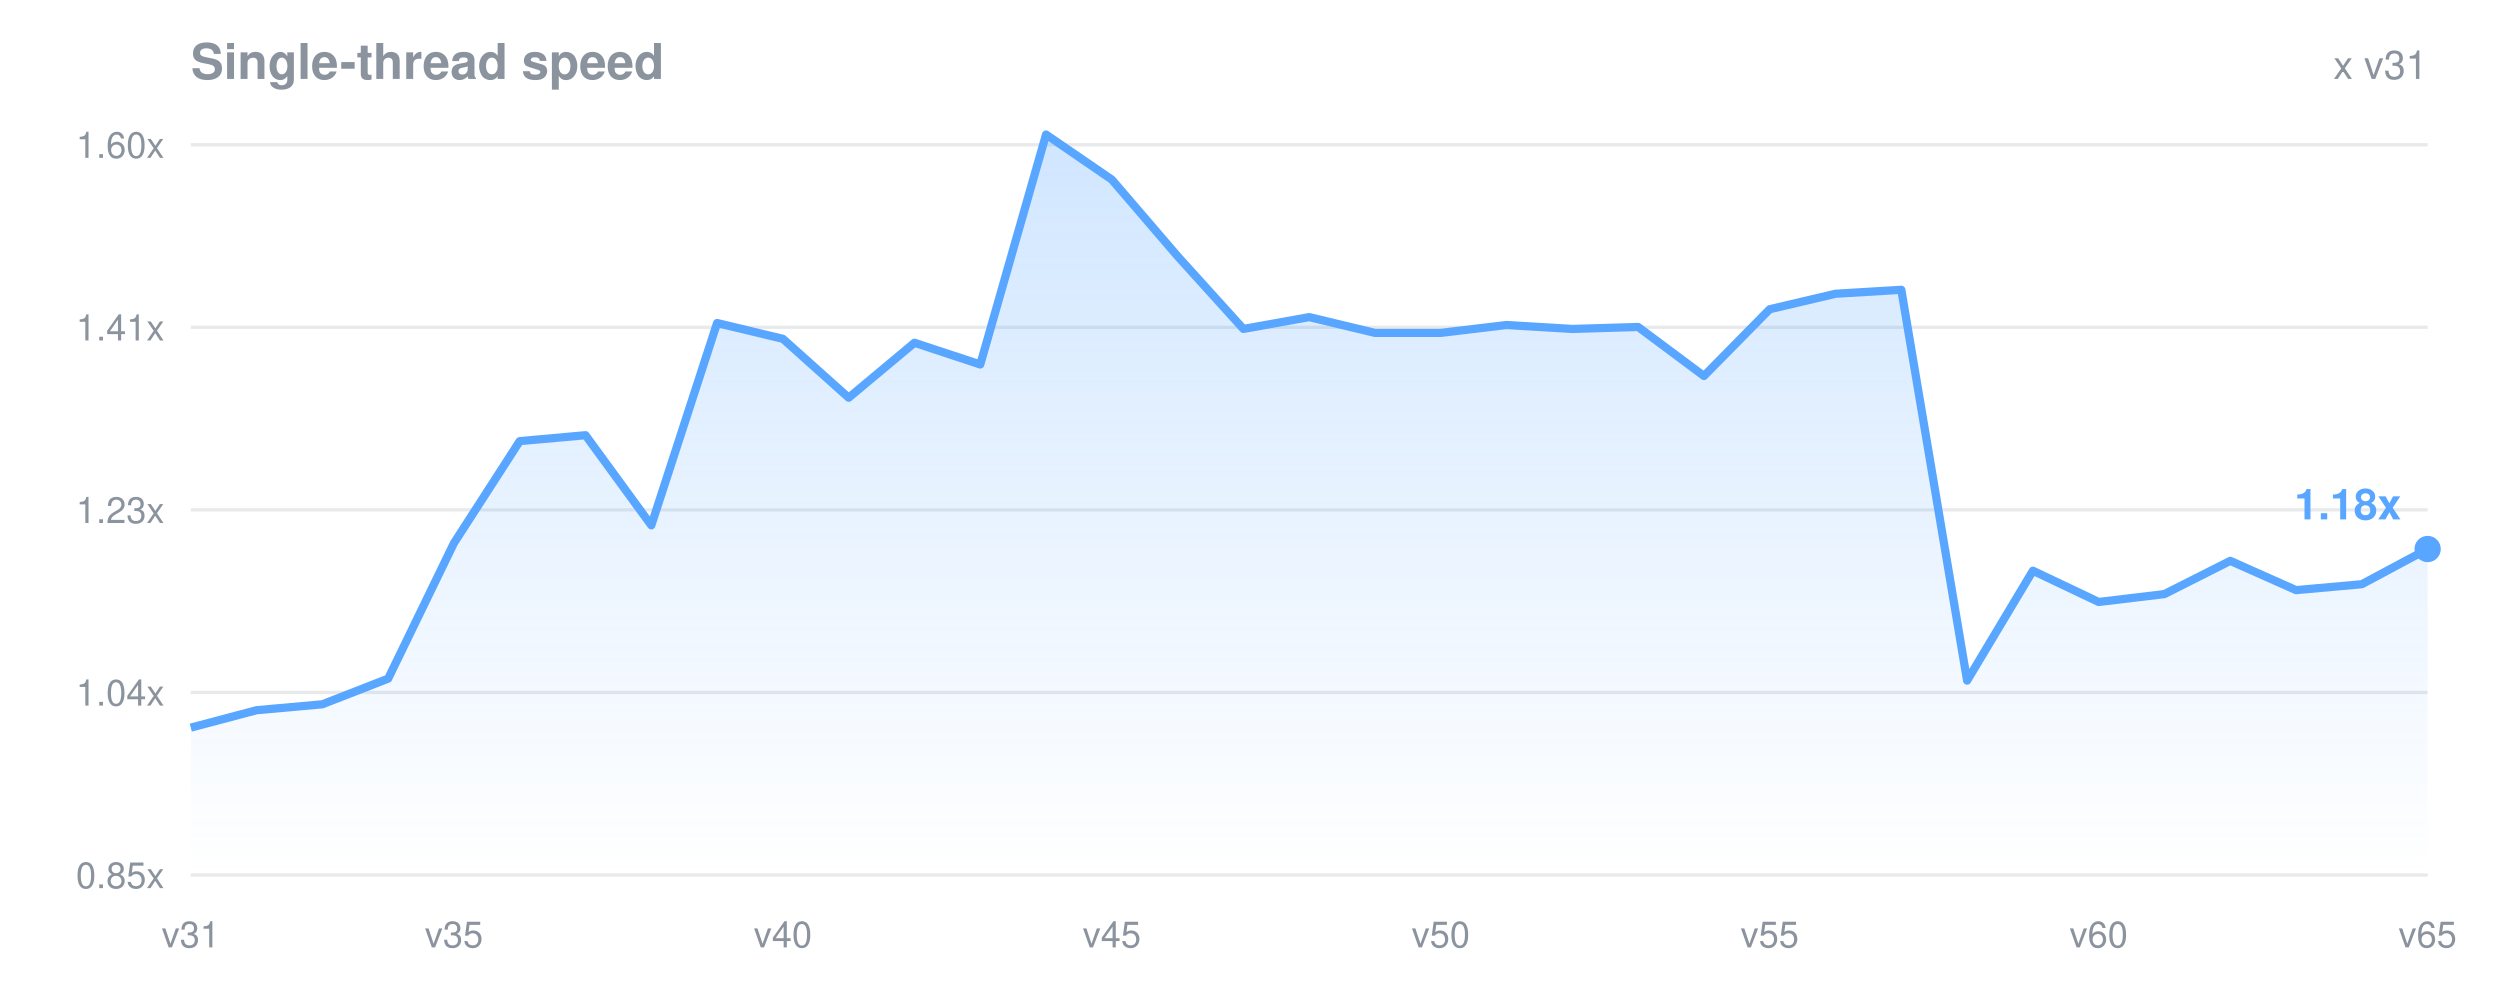
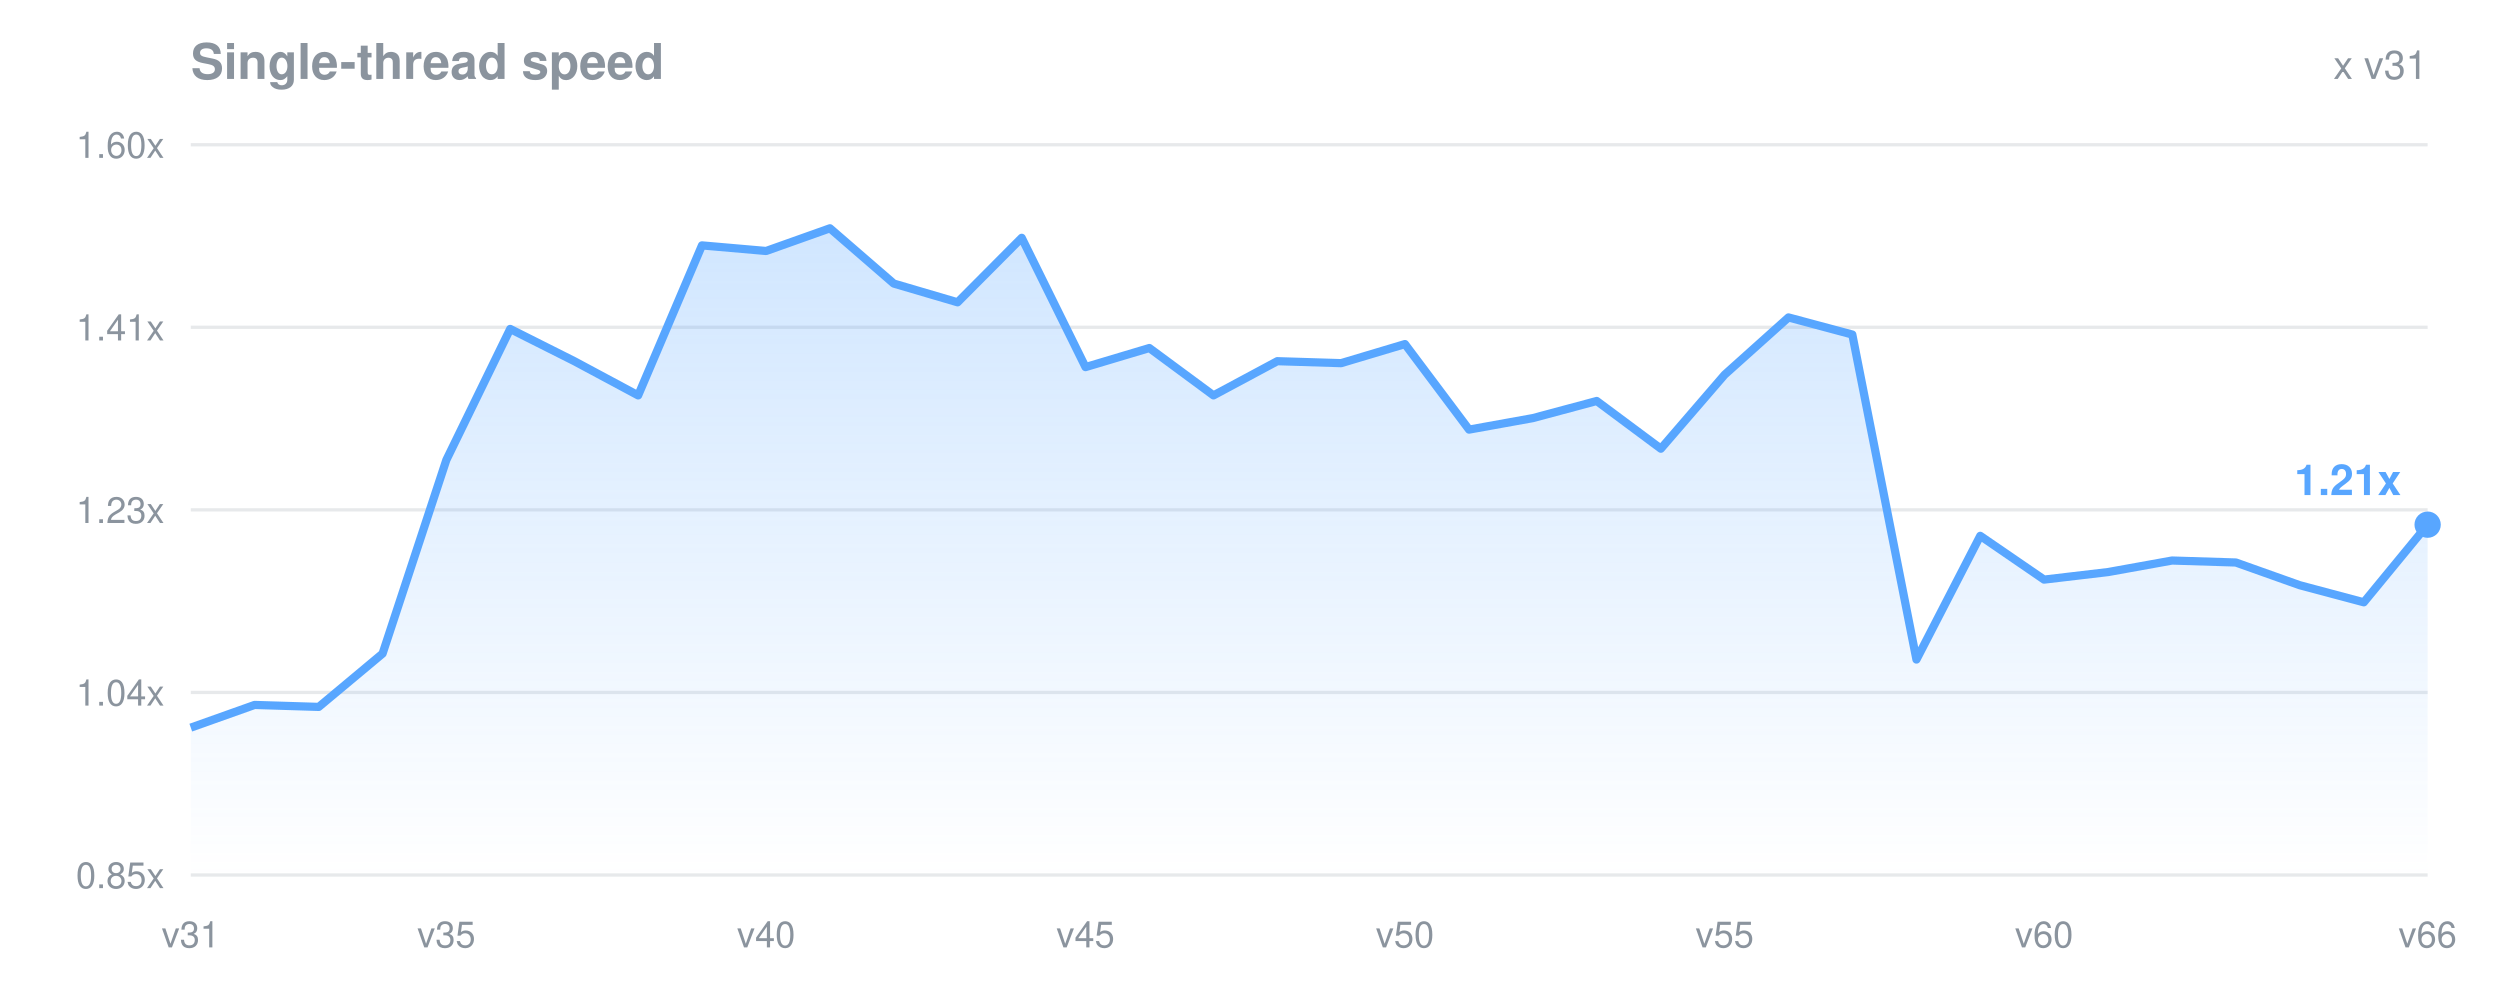
<svg xmlns="http://www.w3.org/2000/svg" width="760" height="300" viewBox="0 0 760 300" preserveAspectRatio="xMidYMid meet" font-family="-apple-system,Segoe UI,Helvetica,Arial,sans-serif">
  <defs>
    <linearGradient id="g58a6ff" x1="0" y1="0" x2="0" y2="1">
      <stop offset="0" stop-color="#58a6ff" stop-opacity="0.28" />
      <stop offset="1" stop-color="#58a6ff" stop-opacity="0" />
    </linearGradient>
  </defs>
  <text x="58" y="24" fill="#8b949e" font-size="15" font-weight="700">Single-thread speed</text>
  <text x="738" y="24" fill="#8b949e" font-size="12" text-anchor="end">x v31</text>
  <line x1="58" y1="266.0" x2="738" y2="266.0" stroke="#8b949e33" />
  <text x="50" y="270.0" fill="#8b949e" font-size="11" text-anchor="end">0.85x</text>
  <line x1="58" y1="210.5" x2="738" y2="210.5" stroke="#8b949e33" />
  <text x="50" y="214.5" fill="#8b949e" font-size="11" text-anchor="end">1.04x</text>
  <line x1="58" y1="155.0" x2="738" y2="155.0" stroke="#8b949e33" />
  <text x="50" y="159.0" fill="#8b949e" font-size="11" text-anchor="end">1.23x</text>
  <line x1="58" y1="99.5" x2="738" y2="99.5" stroke="#8b949e33" />
  <text x="50" y="103.5" fill="#8b949e" font-size="11" text-anchor="end">1.41x</text>
  <line x1="58" y1="44.0" x2="738" y2="44.0" stroke="#8b949e33" />
  <text x="50" y="48.0" fill="#8b949e" font-size="11" text-anchor="end">1.60x</text>
  <text x="58.0" y="288" fill="#8b949e" font-size="11" text-anchor="middle">v31</text>
-   <text x="138.0" y="288" fill="#8b949e" font-size="11" text-anchor="middle">v35</text>
-   <text x="238.0" y="288" fill="#8b949e" font-size="11" text-anchor="middle">v40</text>
-   <text x="338.0" y="288" fill="#8b949e" font-size="11" text-anchor="middle">v45</text>
-   <text x="438.0" y="288" fill="#8b949e" font-size="11" text-anchor="middle">v50</text>
-   <text x="538.0" y="288" fill="#8b949e" font-size="11" text-anchor="middle">v55</text>
-   <text x="638.0" y="288" fill="#8b949e" font-size="11" text-anchor="middle">v60</text>
-   <text x="738.0" y="288" fill="#8b949e" font-size="11" text-anchor="middle">v65</text>
-   <path d="M58.0,266.0 L58.0,221.2 L78.0,215.9 L98.0,214.1 L118.0,206.3 L138.0,165.1 L158.0,134.1 L178.0,132.3 L198.0,159.7 L218.0,98.2 L238.0,103.0 L258.0,120.9 L278.0,104.2 L298.0,110.8 L318.0,40.9 L338.0,54.6 L358.0,77.9 L378.0,100.0 L398.0,96.4 L418.0,101.2 L438.0,101.2 L458.0,98.8 L478.0,100.0 L498.0,99.4 L518.0,114.3 L538.0,94.0 L558.0,89.3 L578.0,88.1 L598.0,206.9 L618.0,173.5 L638.0,183.0 L658.0,180.6 L678.0,170.5 L698.0,179.4 L718.0,177.6 L738.0,166.9 L738.0,266.0 Z" fill="url(#g58a6ff)" />
-   <polyline points="58.0,221.2 78.0,215.9 98.0,214.1 118.0,206.3 138.0,165.1 158.0,134.1 178.0,132.3 198.0,159.7 218.0,98.2 238.0,103.0 258.0,120.9 278.0,104.2 298.0,110.8 318.0,40.9 338.0,54.6 358.0,77.9 378.0,100.0 398.0,96.4 418.0,101.2 438.0,101.2 458.0,98.8 478.0,100.0 498.0,99.4 518.0,114.3 538.0,94.0 558.0,89.3 578.0,88.1 598.0,206.9 618.0,173.5 638.0,183.0 658.0,180.6 678.0,170.5 698.0,179.4 718.0,177.6 738.0,166.9" fill="none" stroke="#58a6ff" stroke-width="2.5" stroke-linejoin="round" />
-   <circle cx="738.0" cy="166.9" r="4" fill="#58a6ff" />
-   <text x="730.0" y="157.9" fill="#58a6ff" font-size="13" font-weight="700" text-anchor="end">1.18x</text>
+   <text x="135.7" y="288" fill="#8b949e" font-size="11" text-anchor="middle">v35</text>
+   <text x="232.9" y="288" fill="#8b949e" font-size="11" text-anchor="middle">v40</text>
+   <text x="330.0" y="288" fill="#8b949e" font-size="11" text-anchor="middle">v45</text>
+   <text x="427.1" y="288" fill="#8b949e" font-size="11" text-anchor="middle">v50</text>
+   <text x="524.3" y="288" fill="#8b949e" font-size="11" text-anchor="middle">v55</text>
+   <text x="621.4" y="288" fill="#8b949e" font-size="11" text-anchor="middle">v60</text>
+   <text x="738.0" y="288" fill="#8b949e" font-size="11" text-anchor="middle">v66</text>
+   <path d="M58.0,266.0 L58.0,221.2 L77.4,214.3 L96.9,214.9 L116.3,198.7 L135.7,139.8 L155.1,100.0 L174.6,109.8 L194.0,120.2 L213.4,74.6 L232.9,76.3 L252.3,69.4 L271.7,86.2 L291.1,91.9 L310.6,72.3 L330.0,111.6 L349.4,105.8 L368.9,120.2 L388.3,109.8 L407.7,110.4 L427.1,104.6 L446.6,130.6 L466.0,127.1 L485.4,121.9 L504.9,136.4 L524.3,113.9 L543.7,96.5 L563.1,101.7 L582.6,200.5 L602.0,162.9 L621.4,176.2 L640.9,173.9 L660.3,170.4 L679.7,171.0 L699.1,177.9 L718.6,183.1 L738.0,159.5 L738.0,266.0 Z" fill="url(#g58a6ff)" />
+   <polyline points="58.0,221.2 77.4,214.3 96.9,214.9 116.3,198.7 135.7,139.8 155.1,100.0 174.6,109.8 194.0,120.2 213.4,74.6 232.9,76.3 252.3,69.4 271.7,86.2 291.1,91.9 310.6,72.3 330.0,111.6 349.4,105.8 368.9,120.2 388.3,109.8 407.7,110.4 427.1,104.6 446.6,130.6 466.0,127.1 485.4,121.9 504.9,136.4 524.3,113.9 543.7,96.5 563.1,101.7 582.6,200.5 602.0,162.9 621.4,176.2 640.9,173.9 660.3,170.4 679.7,171.0 699.1,177.9 718.6,183.1 738.0,159.5" fill="none" stroke="#58a6ff" stroke-width="2.5" stroke-linejoin="round" />
+   <circle cx="738.0" cy="159.5" r="4" fill="#58a6ff" />
+   <text x="730.0" y="150.5" fill="#58a6ff" font-size="13" font-weight="700" text-anchor="end">1.21x</text>
</svg>
